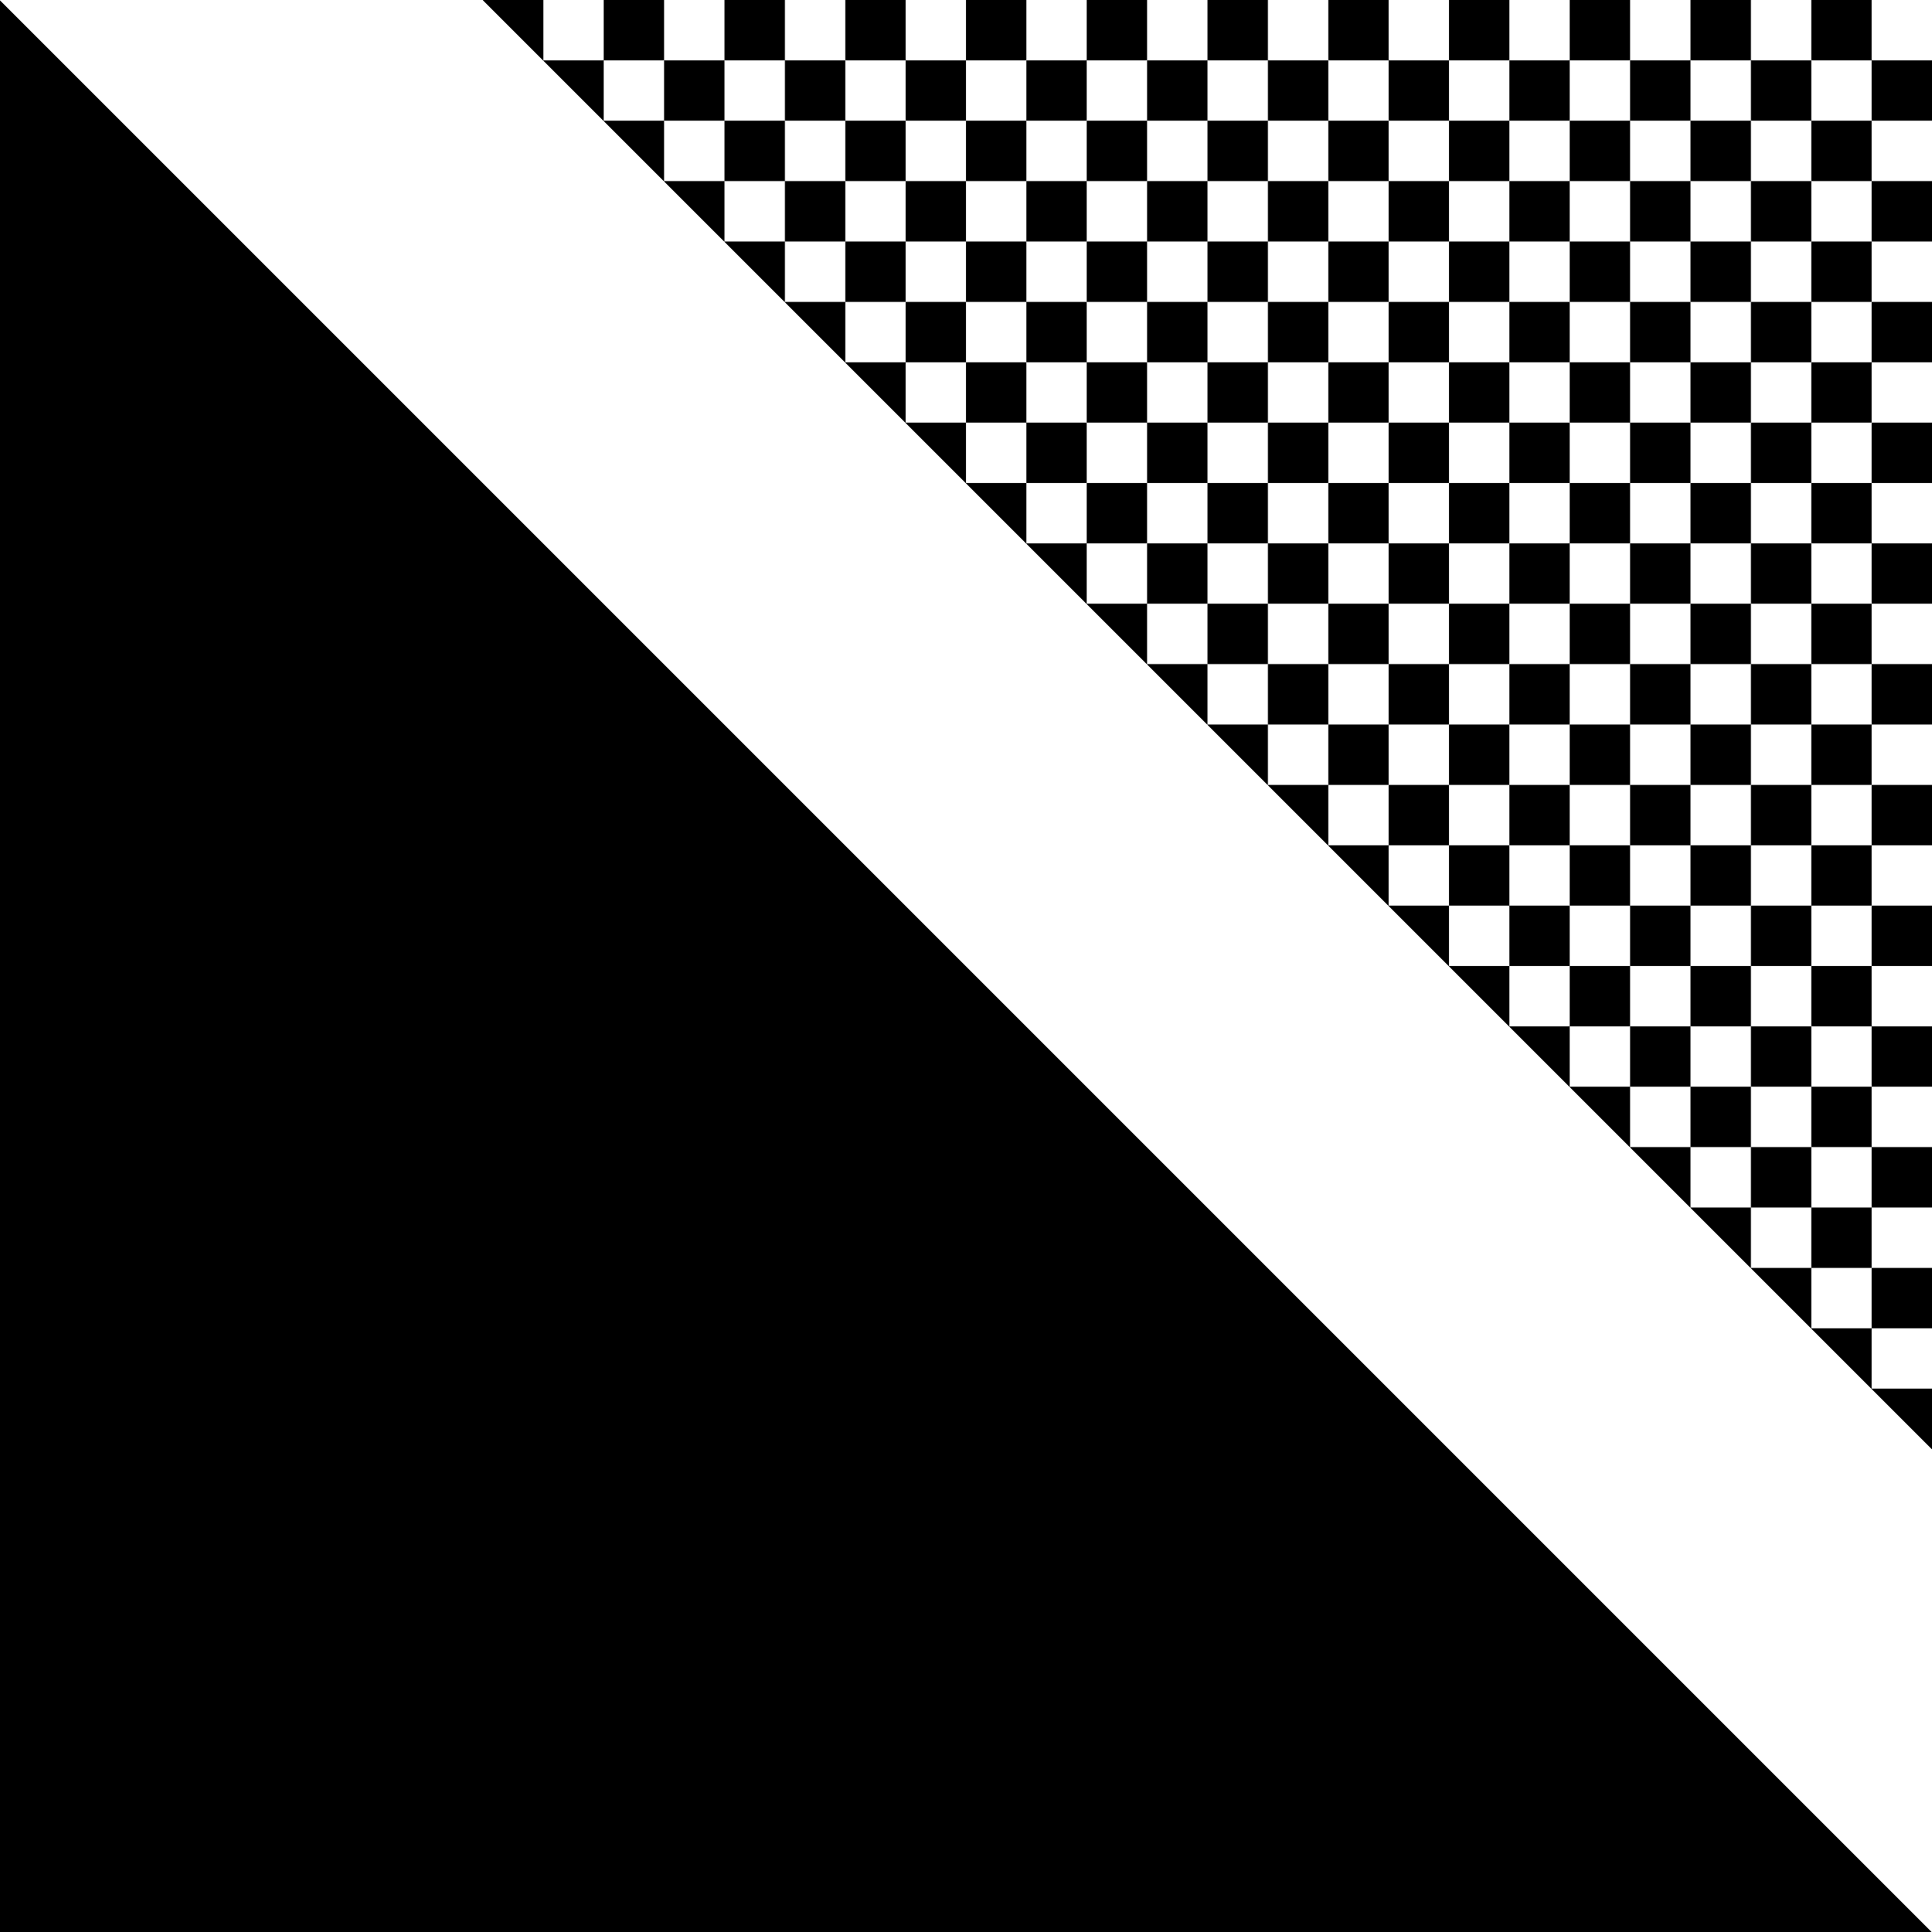
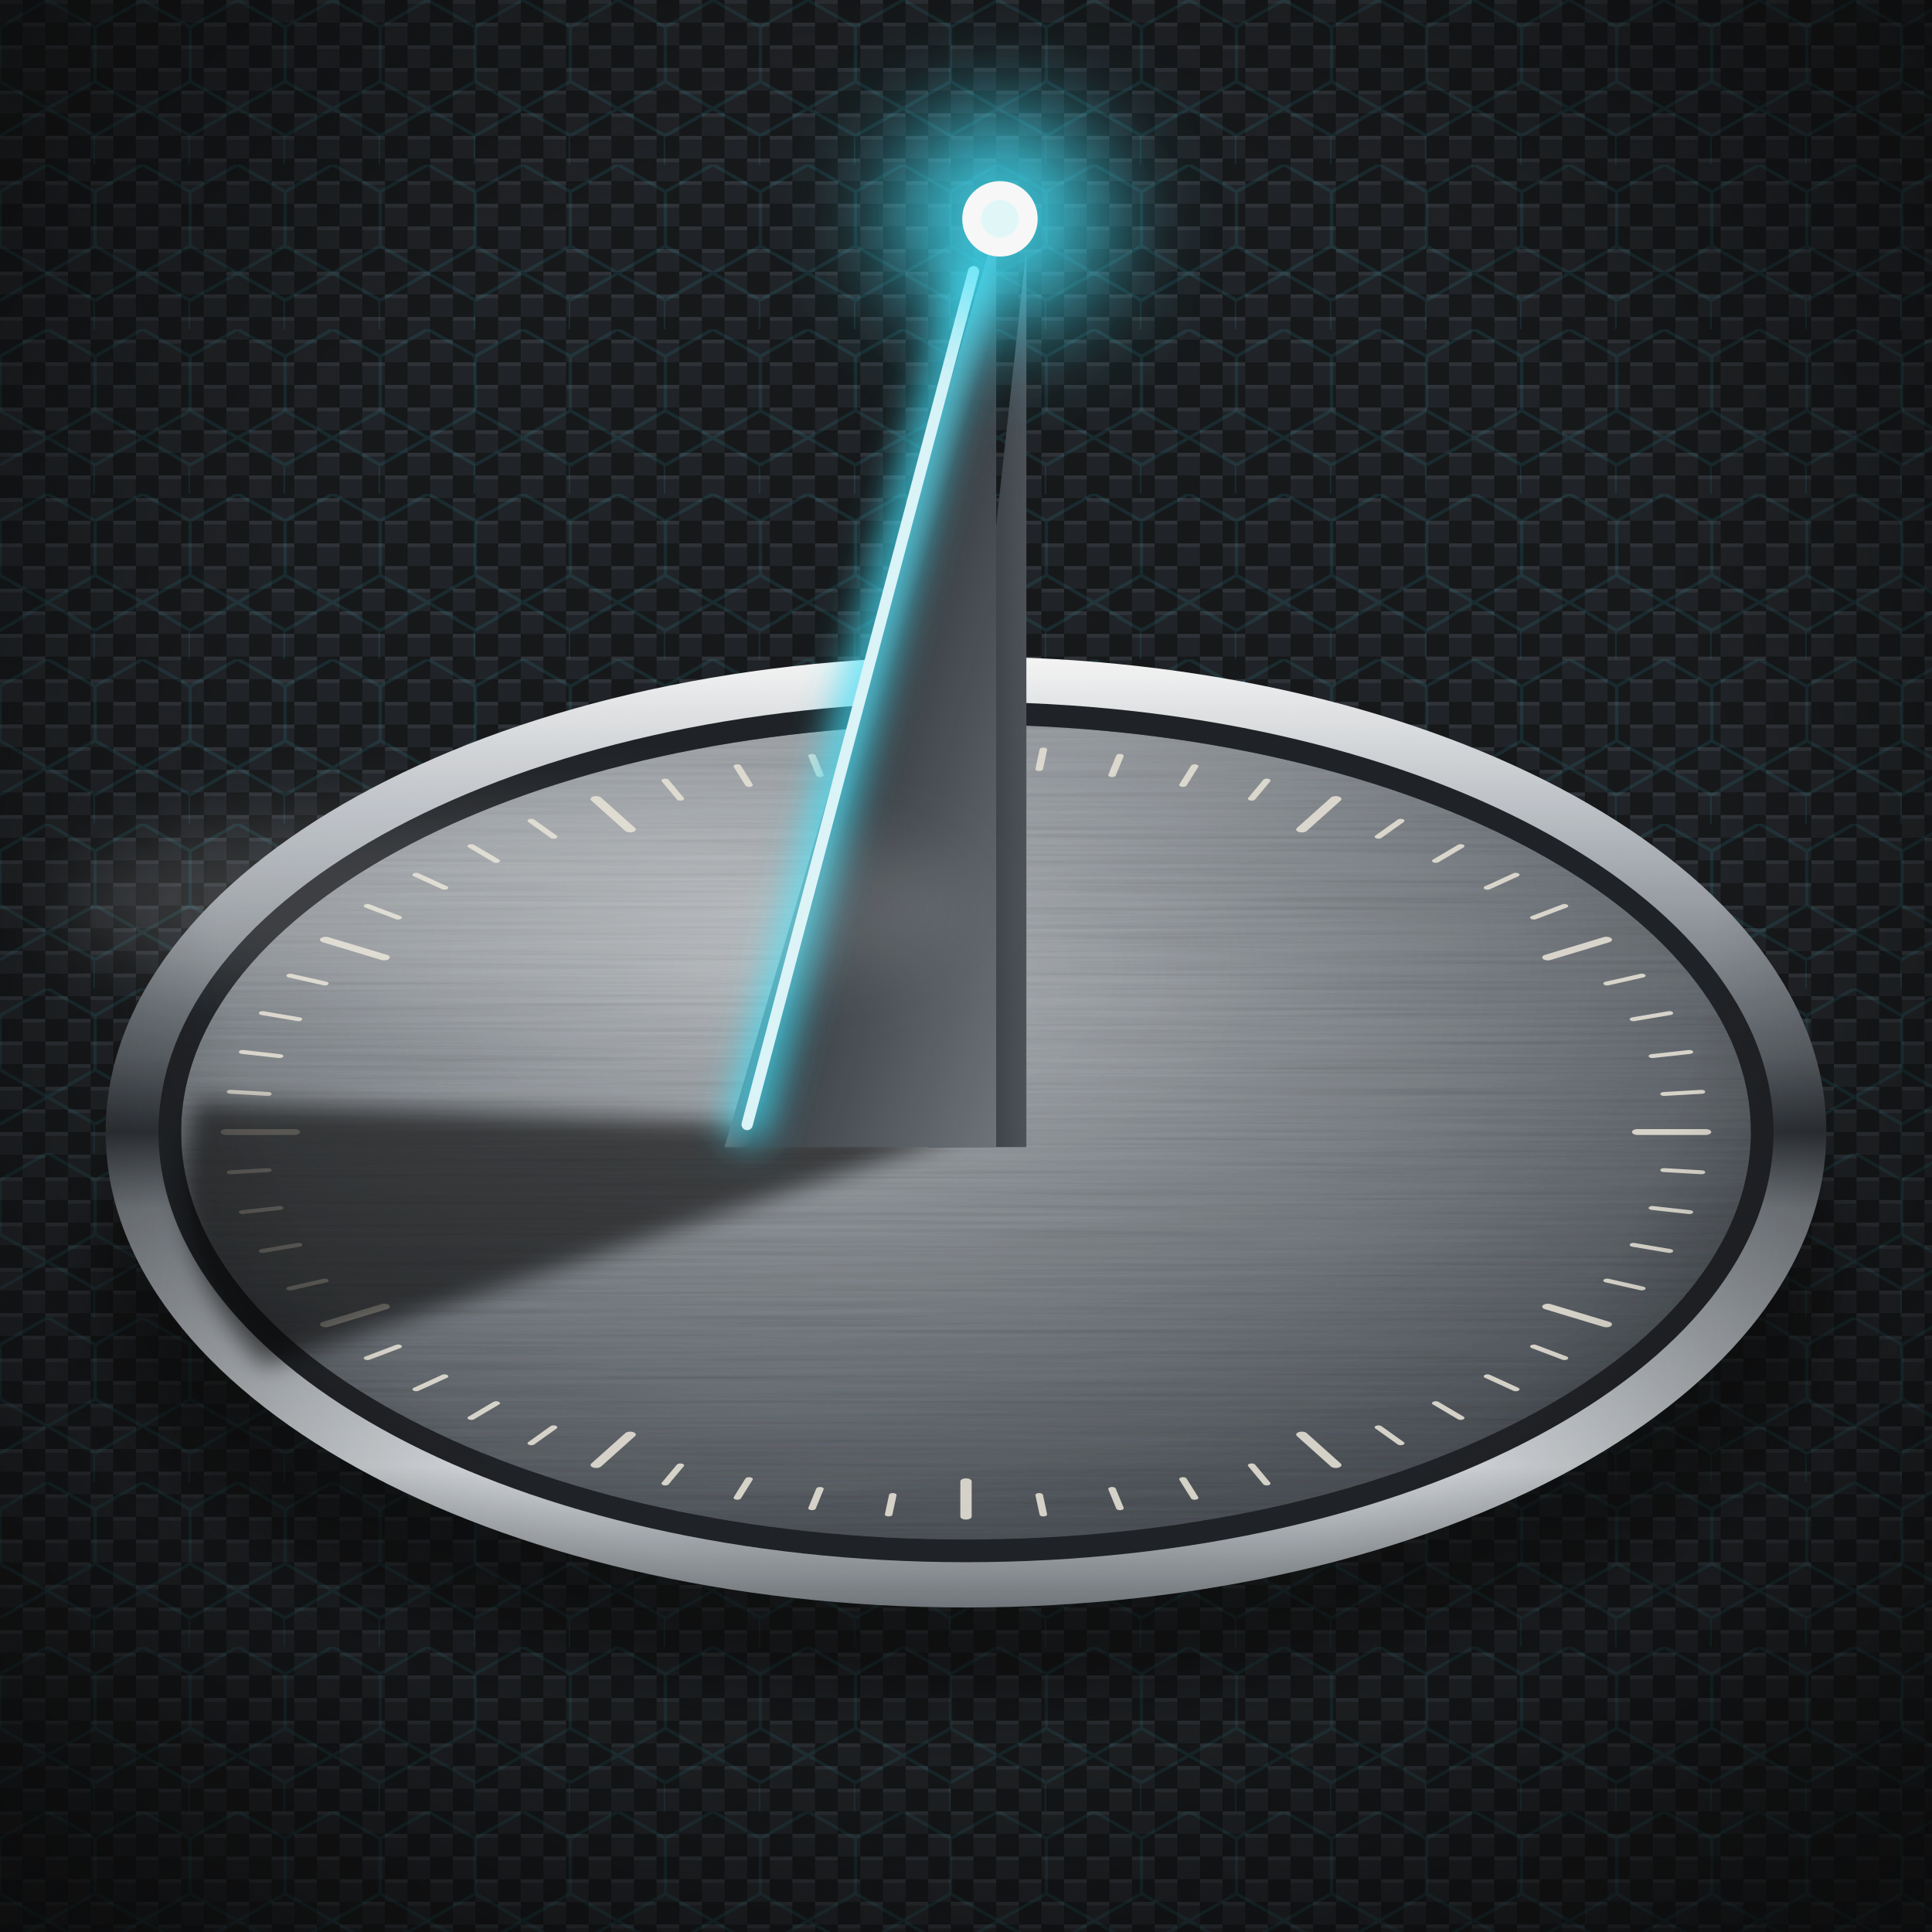
- <svg xmlns="http://www.w3.org/2000/svg" width="32" height="32" viewBox="0 0 32 32" shape-rendering="crispEdges">
-   <rect width="32" height="32" fill="#fff" />
+ <svg xmlns="http://www.w3.org/2000/svg" width="512" height="512" viewBox="0 0 512 512">
+   <defs>
+     <filter id="brush" x="-5%" y="-5%" width="110%" height="110%">
+       <feTurbulence type="fractalNoise" baseFrequency="0.012 0.9" numOctaves="4" seed="7" result="n" />
+       <feColorMatrix in="n" type="saturate" values="0" result="g" />
+       <feComponentTransfer in="g" result="a">
+         <feFuncA type="linear" slope="0.55" intercept="-0.1" />
+       </feComponentTransfer>
+       <feBlend in="SourceGraphic" in2="a" mode="multiply" result="m" />
+       <feComposite in="m" in2="SourceGraphic" operator="in" />
+     </filter>
+     <filter id="soft" x="-30%" y="-30%" width="160%" height="160%">
+       <feGaussianBlur stdDeviation="9" />
+     </filter>
+     <filter id="soft2" x="-30%" y="-30%" width="160%" height="160%">
+       <feGaussianBlur stdDeviation="3" />
+     </filter>
+     <filter id="bloom" x="-200%" y="-200%" width="500%" height="500%">
+       <feGaussianBlur stdDeviation="14" />
+     </filter>
+     <filter id="bloom2" x="-200%" y="-200%" width="500%" height="500%">
+       <feGaussianBlur stdDeviation="5" />
+     </filter>
+     <filter id="grain" x="0" y="0" width="100%" height="100%">
+       <feTurbulence type="fractalNoise" baseFrequency="0.8" numOctaves="2" seed="11" result="n" />
+       <feColorMatrix in="n" type="saturate" values="0" result="g" />
+       <feComponentTransfer in="g" result="a">
+         <feFuncA type="linear" slope="0.12" intercept="-0.02" />
+       </feComponentTransfer>
+       <feBlend in="SourceGraphic" in2="a" mode="multiply" />
+     </filter>
+     <radialGradient id="vig" cx="50%" cy="45%" r="70%">
+       <stop offset="55%" stop-color="#000" stop-opacity="0" />
+       <stop offset="100%" stop-color="#000" stop-opacity="0.72" />
+     </radialGradient>
+     <linearGradient id="chrome" x1="0" y1="0" x2="0" y2="1">
+       <stop offset="0" stop-color="#fdfdfd" />
+       <stop offset="0.18" stop-color="#b9bec4" />
+       <stop offset="0.42" stop-color="#5c6268" />
+       <stop offset="0.5" stop-color="#2a2e33" />
+       <stop offset="0.58" stop-color="#7c8288" />
+       <stop offset="0.85" stop-color="#d9dde1" />
+       <stop offset="1" stop-color="#6d7378" />
+     </linearGradient>
+     <linearGradient id="glass" x1="0" y1="0" x2="0.3" y2="1">
+       <stop offset="0" stop-color="#fff" stop-opacity="0.55" />
+       <stop offset="0.35" stop-color="#fff" stop-opacity="0.06" />
+       <stop offset="1" stop-color="#fff" stop-opacity="0" />
+     </linearGradient>
+     <pattern id="carbon" width="12" height="12" patternUnits="userSpaceOnUse">
+       <rect width="12" height="12" fill="#101214" />
+       <rect width="6" height="6" fill="#1b1e22" />
+       <rect x="6" y="6" width="6" height="6" fill="#1b1e22" />
+       <rect width="6" height="1" fill="#2a2e33" />
+       <rect x="6" y="6" width="6" height="1" fill="#2a2e33" />
+     </pattern>
+     <pattern id="hex" width="28" height="48.5" patternUnits="userSpaceOnUse" patternTransform="scale(0.9)">
+       <path d="M14 0l14 8v16l-14 8L0 24V8z M14 32l14 8v16M0 40l14-8" fill="none" stroke="#3ee6ff" stroke-opacity="0.16" stroke-width="1" />
+     </pattern>
+     <radialGradient id="plate" cx="40%" cy="30%" r="80%">
+       <stop offset="0" stop-color="#b8bcc0" />
+       <stop offset="0.6" stop-color="#6f757b" />
+       <stop offset="1" stop-color="#3b4046" />
+     </radialGradient>
+     <linearGradient id="blade" x1="0" y1="0" x2="1" y2="1">
+       <stop offset="0" stop-color="#e9ecef" />
+       <stop offset="0.45" stop-color="#8b9299" />
+       <stop offset="0.55" stop-color="#363b41" />
+       <stop offset="1" stop-color="#6c7379" />
+     </linearGradient>
+     <linearGradient id="bladeSide" x1="0" y1="0" x2="1" y2="0">
+       <stop offset="0" stop-color="#1d2024" />
+       <stop offset="1" stop-color="#4a5057" />
+     </linearGradient>
+   </defs>
+   <rect width="512" height="512" fill="url(#carbon)" />
+   <rect width="512" height="512" fill="url(#hex)" opacity="0.6" />
  <g transform="translate(0 0) scale(1)">
-     <defs>
-       <pattern id="dither" width="2" height="2" patternUnits="userSpaceOnUse">
-         <rect width="1" height="1" fill="#000" />
-         <rect x="1" y="1" width="1" height="1" fill="#000" />
-       </pattern>
-     </defs>
-     <rect width="32" height="32" fill="#fff" />
-     <path d="M0 32V0l32 32z" fill="#000" />
-     <path d="M32 0v24L8 0z" fill="url(#dither)" />
+     <ellipse cx="256" cy="340" rx="230" ry="110" fill="#000" opacity="0.55" filter="url(#soft)" />
+     <ellipse cx="256" cy="300" rx="228" ry="126" fill="url(#chrome)" />
+     <ellipse cx="256" cy="300" rx="214" ry="114" fill="#1a1d21" />
+     <ellipse cx="256" cy="300" rx="208" ry="108" fill="url(#plate)" filter="url(#brush)" />
+     <ellipse cx="256" cy="300" rx="208" ry="108" fill="url(#glass)" opacity="0.5" />
+     <g transform="translate(256 300) scale(1 0.52) translate(-256 -300)">
+       <line x1="256.0" y1="122.0" x2="256.0" y2="104.0" stroke="#eae6da" stroke-opacity="0.9" stroke-width="3" stroke-linecap="round" />
+       <line x1="275.4" y1="115.0" x2="276.5" y2="105.1" stroke="#eae6da" stroke-opacity="0.9" stroke-width="2" stroke-linecap="round" />
+       <line x1="294.7" y1="118.1" x2="296.8" y2="108.3" stroke="#eae6da" stroke-opacity="0.9" stroke-width="2" stroke-linecap="round" />
+       <line x1="313.5" y1="123.1" x2="316.6" y2="113.6" stroke="#eae6da" stroke-opacity="0.9" stroke-width="2" stroke-linecap="round" />
+       <line x1="331.7" y1="130.1" x2="335.7" y2="120.9" stroke="#eae6da" stroke-opacity="0.9" stroke-width="2" stroke-linecap="round" />
+       <line x1="345.0" y1="145.8" x2="354.0" y2="130.3" stroke="#eae6da" stroke-opacity="0.9" stroke-width="3" stroke-linecap="round" />
+       <line x1="365.3" y1="149.5" x2="371.2" y2="141.4" stroke="#eae6da" stroke-opacity="0.9" stroke-width="2" stroke-linecap="round" />
+       <line x1="380.5" y1="161.8" x2="387.1" y2="154.3" stroke="#eae6da" stroke-opacity="0.9" stroke-width="2" stroke-linecap="round" />
+       <line x1="394.2" y1="175.5" x2="401.7" y2="168.9" stroke="#eae6da" stroke-opacity="0.9" stroke-width="2" stroke-linecap="round" />
+       <line x1="406.5" y1="190.7" x2="414.6" y2="184.8" stroke="#eae6da" stroke-opacity="0.9" stroke-width="2" stroke-linecap="round" />
+       <line x1="410.2" y1="211.0" x2="425.7" y2="202.0" stroke="#eae6da" stroke-opacity="0.9" stroke-width="3" stroke-linecap="round" />
+       <line x1="425.9" y1="224.3" x2="435.1" y2="220.3" stroke="#eae6da" stroke-opacity="0.9" stroke-width="2" stroke-linecap="round" />
+       <line x1="432.9" y1="242.5" x2="442.4" y2="239.4" stroke="#eae6da" stroke-opacity="0.9" stroke-width="2" stroke-linecap="round" />
+       <line x1="437.9" y1="261.3" x2="447.7" y2="259.2" stroke="#eae6da" stroke-opacity="0.9" stroke-width="2" stroke-linecap="round" />
+       <line x1="441.0" y1="280.6" x2="450.9" y2="279.5" stroke="#eae6da" stroke-opacity="0.9" stroke-width="2" stroke-linecap="round" />
+       <line x1="434.0" y1="300.0" x2="452.0" y2="300.0" stroke="#eae6da" stroke-opacity="0.9" stroke-width="3" stroke-linecap="round" />
+       <line x1="441.0" y1="319.4" x2="450.9" y2="320.5" stroke="#eae6da" stroke-opacity="0.9" stroke-width="2" stroke-linecap="round" />
+       <line x1="437.9" y1="338.7" x2="447.7" y2="340.8" stroke="#eae6da" stroke-opacity="0.9" stroke-width="2" stroke-linecap="round" />
+       <line x1="432.9" y1="357.5" x2="442.4" y2="360.6" stroke="#eae6da" stroke-opacity="0.9" stroke-width="2" stroke-linecap="round" />
+       <line x1="425.9" y1="375.7" x2="435.1" y2="379.7" stroke="#eae6da" stroke-opacity="0.9" stroke-width="2" stroke-linecap="round" />
+       <line x1="410.2" y1="389.0" x2="425.7" y2="398.0" stroke="#eae6da" stroke-opacity="0.9" stroke-width="3" stroke-linecap="round" />
+       <line x1="406.5" y1="409.3" x2="414.6" y2="415.2" stroke="#eae6da" stroke-opacity="0.9" stroke-width="2" stroke-linecap="round" />
+       <line x1="394.2" y1="424.5" x2="401.7" y2="431.1" stroke="#eae6da" stroke-opacity="0.9" stroke-width="2" stroke-linecap="round" />
+       <line x1="380.5" y1="438.2" x2="387.1" y2="445.7" stroke="#eae6da" stroke-opacity="0.9" stroke-width="2" stroke-linecap="round" />
+       <line x1="365.3" y1="450.5" x2="371.2" y2="458.6" stroke="#eae6da" stroke-opacity="0.9" stroke-width="2" stroke-linecap="round" />
+       <line x1="345.0" y1="454.2" x2="354.0" y2="469.7" stroke="#eae6da" stroke-opacity="0.9" stroke-width="3" stroke-linecap="round" />
+       <line x1="331.7" y1="469.9" x2="335.7" y2="479.1" stroke="#eae6da" stroke-opacity="0.9" stroke-width="2" stroke-linecap="round" />
+       <line x1="313.5" y1="476.9" x2="316.6" y2="486.4" stroke="#eae6da" stroke-opacity="0.9" stroke-width="2" stroke-linecap="round" />
+       <line x1="294.7" y1="481.9" x2="296.8" y2="491.7" stroke="#eae6da" stroke-opacity="0.9" stroke-width="2" stroke-linecap="round" />
+       <line x1="275.4" y1="485.0" x2="276.5" y2="494.9" stroke="#eae6da" stroke-opacity="0.9" stroke-width="2" stroke-linecap="round" />
+       <line x1="256.0" y1="478.0" x2="256.0" y2="496.0" stroke="#eae6da" stroke-opacity="0.9" stroke-width="3" stroke-linecap="round" />
+       <line x1="236.6" y1="485.0" x2="235.5" y2="494.9" stroke="#eae6da" stroke-opacity="0.9" stroke-width="2" stroke-linecap="round" />
+       <line x1="217.3" y1="481.9" x2="215.2" y2="491.7" stroke="#eae6da" stroke-opacity="0.9" stroke-width="2" stroke-linecap="round" />
+       <line x1="198.5" y1="476.9" x2="195.4" y2="486.4" stroke="#eae6da" stroke-opacity="0.9" stroke-width="2" stroke-linecap="round" />
+       <line x1="180.3" y1="469.9" x2="176.3" y2="479.1" stroke="#eae6da" stroke-opacity="0.9" stroke-width="2" stroke-linecap="round" />
+       <line x1="167.0" y1="454.2" x2="158.0" y2="469.7" stroke="#eae6da" stroke-opacity="0.9" stroke-width="3" stroke-linecap="round" />
+       <line x1="146.7" y1="450.5" x2="140.8" y2="458.6" stroke="#eae6da" stroke-opacity="0.9" stroke-width="2" stroke-linecap="round" />
+       <line x1="131.5" y1="438.2" x2="124.9" y2="445.7" stroke="#eae6da" stroke-opacity="0.9" stroke-width="2" stroke-linecap="round" />
+       <line x1="117.8" y1="424.5" x2="110.3" y2="431.1" stroke="#eae6da" stroke-opacity="0.9" stroke-width="2" stroke-linecap="round" />
+       <line x1="105.5" y1="409.3" x2="97.4" y2="415.2" stroke="#eae6da" stroke-opacity="0.9" stroke-width="2" stroke-linecap="round" />
+       <line x1="101.8" y1="389.0" x2="86.3" y2="398.0" stroke="#eae6da" stroke-opacity="0.9" stroke-width="3" stroke-linecap="round" />
+       <line x1="86.1" y1="375.7" x2="76.9" y2="379.7" stroke="#eae6da" stroke-opacity="0.9" stroke-width="2" stroke-linecap="round" />
+       <line x1="79.1" y1="357.5" x2="69.6" y2="360.6" stroke="#eae6da" stroke-opacity="0.9" stroke-width="2" stroke-linecap="round" />
+       <line x1="74.1" y1="338.7" x2="64.3" y2="340.8" stroke="#eae6da" stroke-opacity="0.9" stroke-width="2" stroke-linecap="round" />
+       <line x1="71.0" y1="319.4" x2="61.1" y2="320.5" stroke="#eae6da" stroke-opacity="0.9" stroke-width="2" stroke-linecap="round" />
+       <line x1="78.0" y1="300.0" x2="60.0" y2="300.0" stroke="#eae6da" stroke-opacity="0.9" stroke-width="3" stroke-linecap="round" />
+       <line x1="71.0" y1="280.6" x2="61.1" y2="279.5" stroke="#eae6da" stroke-opacity="0.9" stroke-width="2" stroke-linecap="round" />
+       <line x1="74.1" y1="261.3" x2="64.3" y2="259.2" stroke="#eae6da" stroke-opacity="0.9" stroke-width="2" stroke-linecap="round" />
+       <line x1="79.1" y1="242.5" x2="69.6" y2="239.4" stroke="#eae6da" stroke-opacity="0.9" stroke-width="2" stroke-linecap="round" />
+       <line x1="86.1" y1="224.3" x2="76.9" y2="220.3" stroke="#eae6da" stroke-opacity="0.9" stroke-width="2" stroke-linecap="round" />
+       <line x1="101.8" y1="211.0" x2="86.3" y2="202.0" stroke="#eae6da" stroke-opacity="0.9" stroke-width="3" stroke-linecap="round" />
+       <line x1="105.5" y1="190.7" x2="97.4" y2="184.8" stroke="#eae6da" stroke-opacity="0.9" stroke-width="2" stroke-linecap="round" />
+       <line x1="117.8" y1="175.5" x2="110.3" y2="168.9" stroke="#eae6da" stroke-opacity="0.9" stroke-width="2" stroke-linecap="round" />
+       <line x1="131.5" y1="161.8" x2="124.9" y2="154.3" stroke="#eae6da" stroke-opacity="0.9" stroke-width="2" stroke-linecap="round" />
+       <line x1="146.7" y1="149.5" x2="140.8" y2="141.4" stroke="#eae6da" stroke-opacity="0.9" stroke-width="2" stroke-linecap="round" />
+       <line x1="167.0" y1="145.8" x2="158.0" y2="130.3" stroke="#eae6da" stroke-opacity="0.9" stroke-width="3" stroke-linecap="round" />
+       <line x1="180.3" y1="130.1" x2="176.3" y2="120.9" stroke="#eae6da" stroke-opacity="0.9" stroke-width="2" stroke-linecap="round" />
+       <line x1="198.5" y1="123.1" x2="195.4" y2="113.6" stroke="#eae6da" stroke-opacity="0.9" stroke-width="2" stroke-linecap="round" />
+       <line x1="217.3" y1="118.1" x2="215.2" y2="108.3" stroke="#eae6da" stroke-opacity="0.9" stroke-width="2" stroke-linecap="round" />
+       <line x1="236.6" y1="115.0" x2="235.5" y2="105.1" stroke="#eae6da" stroke-opacity="0.9" stroke-width="2" stroke-linecap="round" />
+     </g>
+     <path d="M256 300 L52 292 Q40 330 70 362 Z" fill="#000" opacity="0.62" filter="url(#soft2)" />
+     <path d="M246 304 L272 304 L272 66 Z" fill="url(#bladeSide)" />
+     <path d="M192 304 L264 304 L264 60 Z" fill="url(#blade)" />
+     <path d="M198 298 L258 72" stroke="#3ee6ff" stroke-width="10" stroke-linecap="round" opacity="0.9" filter="url(#bloom2)" />
+     <path d="M198 298 L258 72" stroke="#dffbff" stroke-width="3" stroke-linecap="round" />
+     <circle cx="265" cy="58" r="28" fill="#3ee6ff" opacity="0.9" filter="url(#bloom)" />
+     <circle cx="265" cy="58" r="10" fill="#fff" />
+     <circle cx="265" cy="58" r="5" fill="#e8ffff" />
+     <ellipse cx="136" cy="240" rx="120" ry="26" fill="#fff" opacity="0.14" filter="url(#soft)" />
  </g>
+   <rect width="512" height="512" fill="url(#vig)" />
+   <rect width="512" height="512" fill="#808080" opacity="0.06" filter="url(#grain)" />
</svg>
